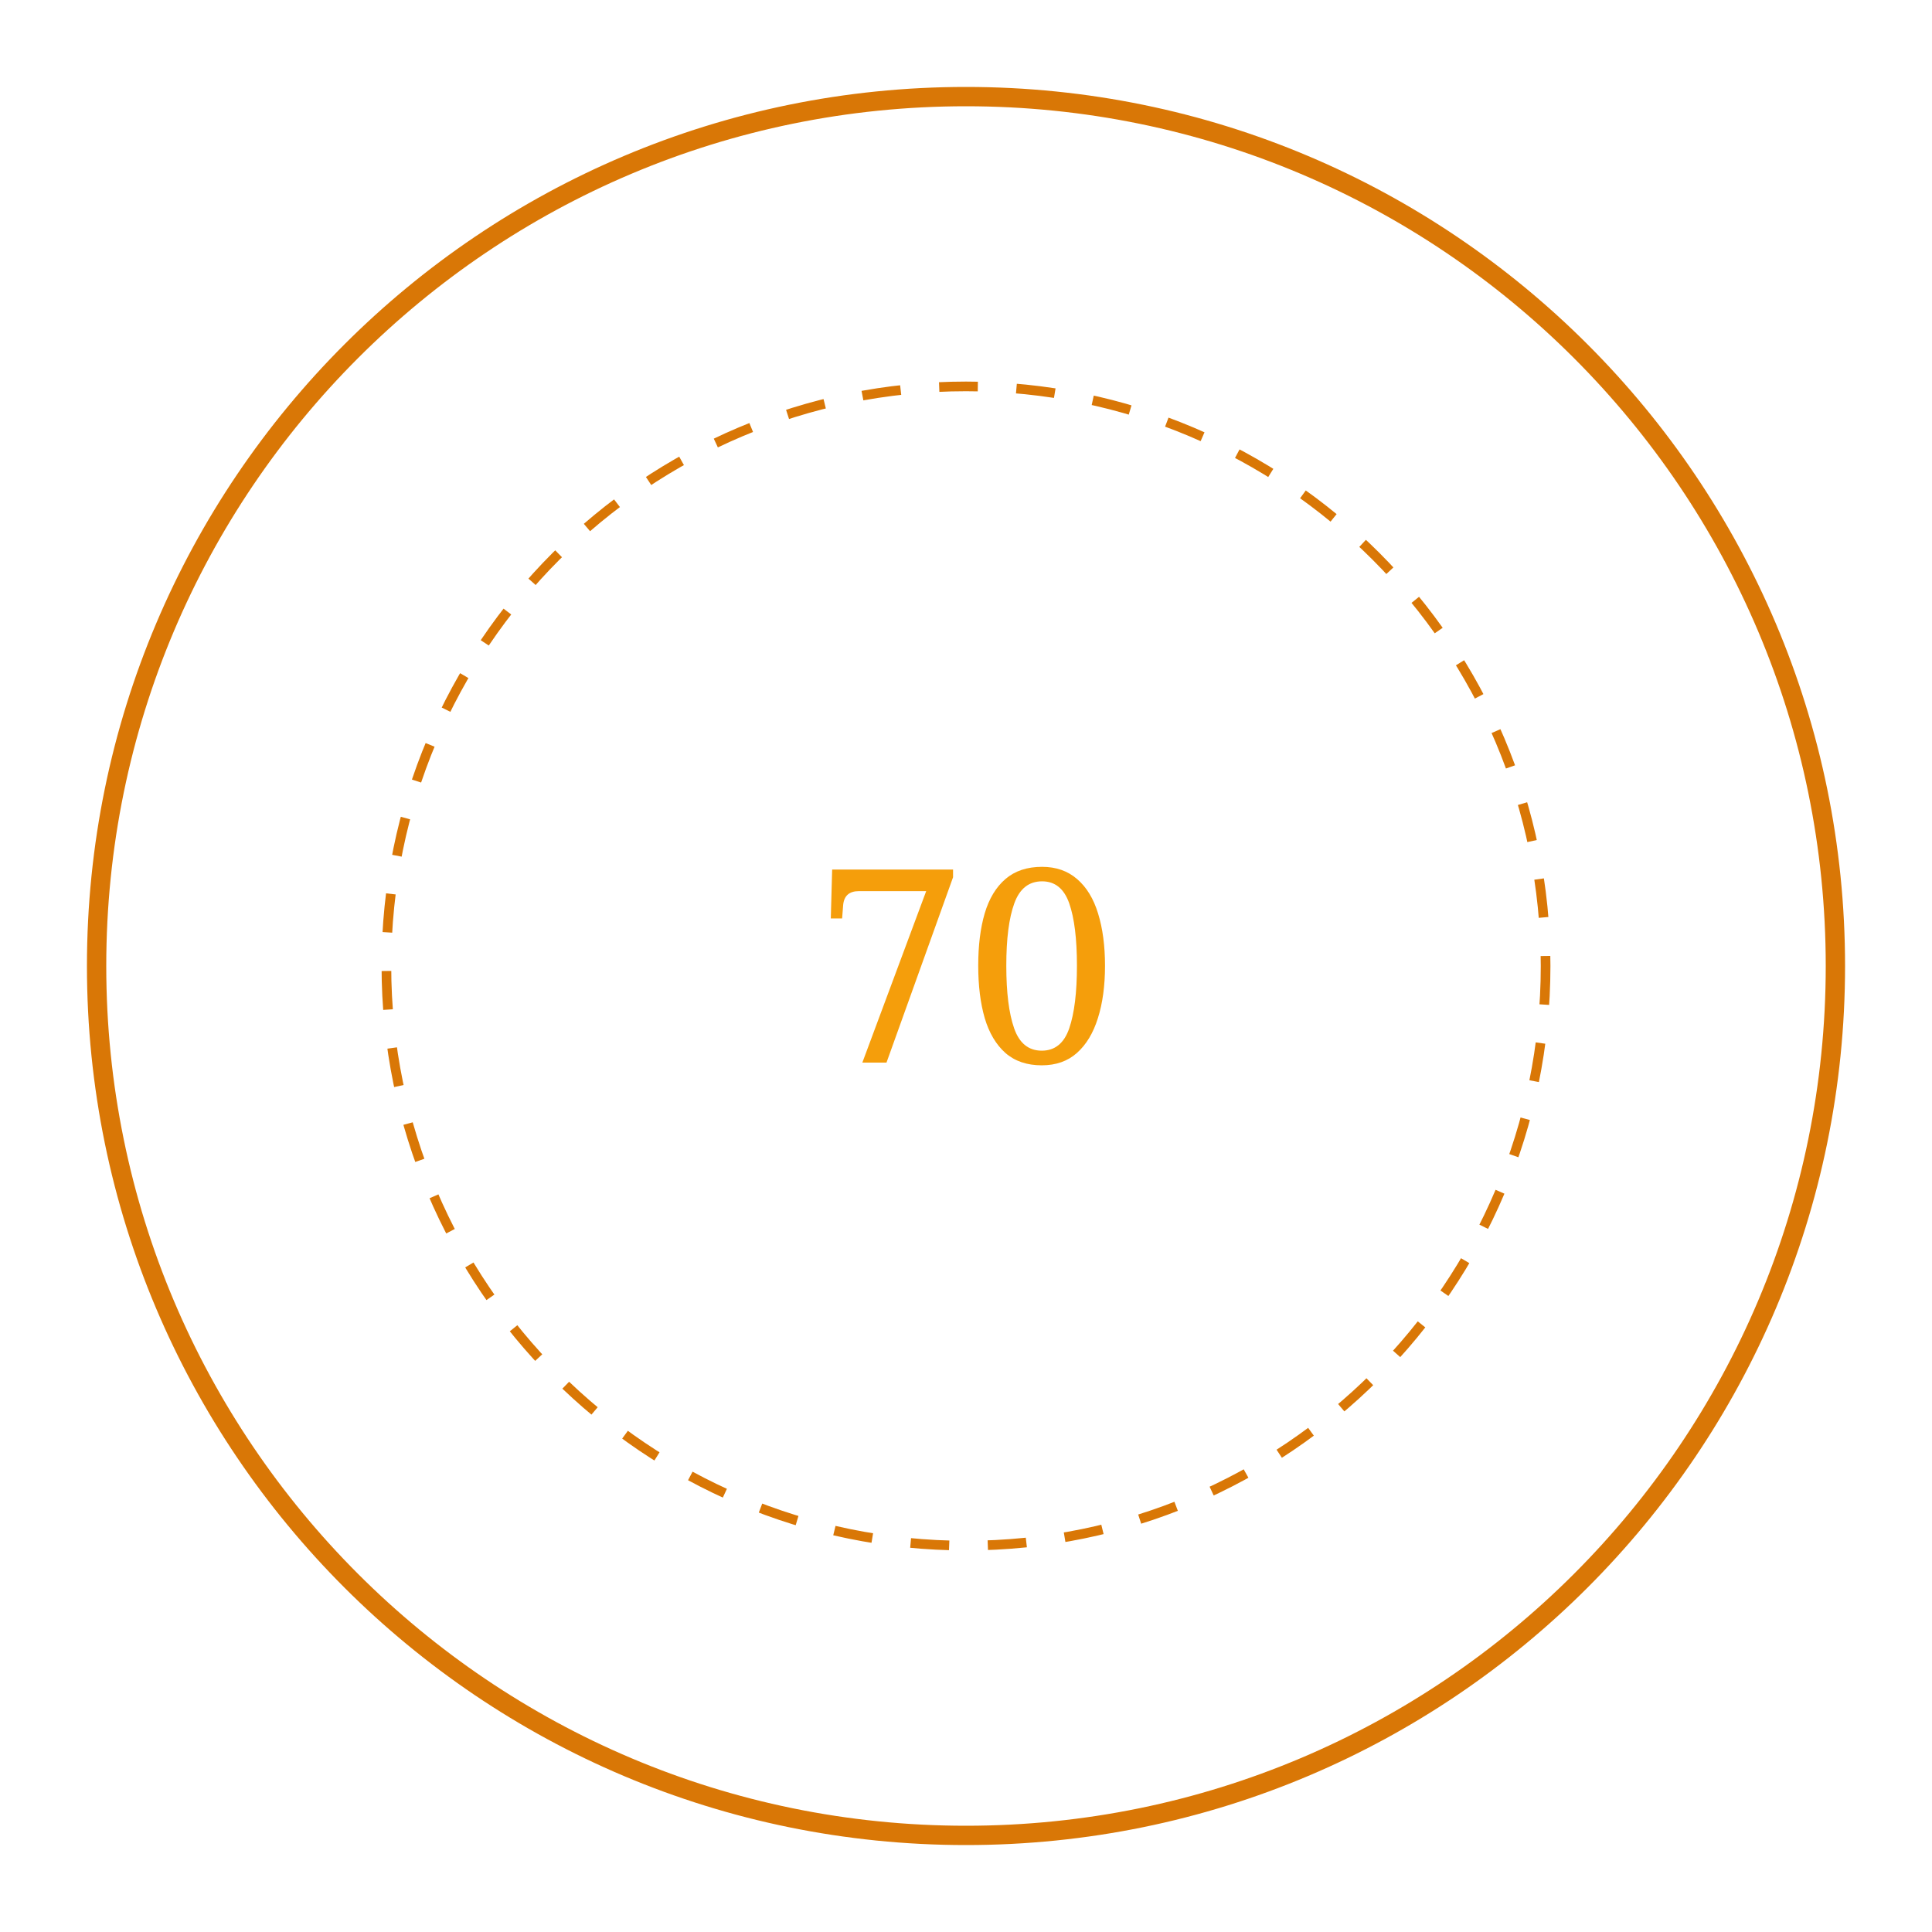
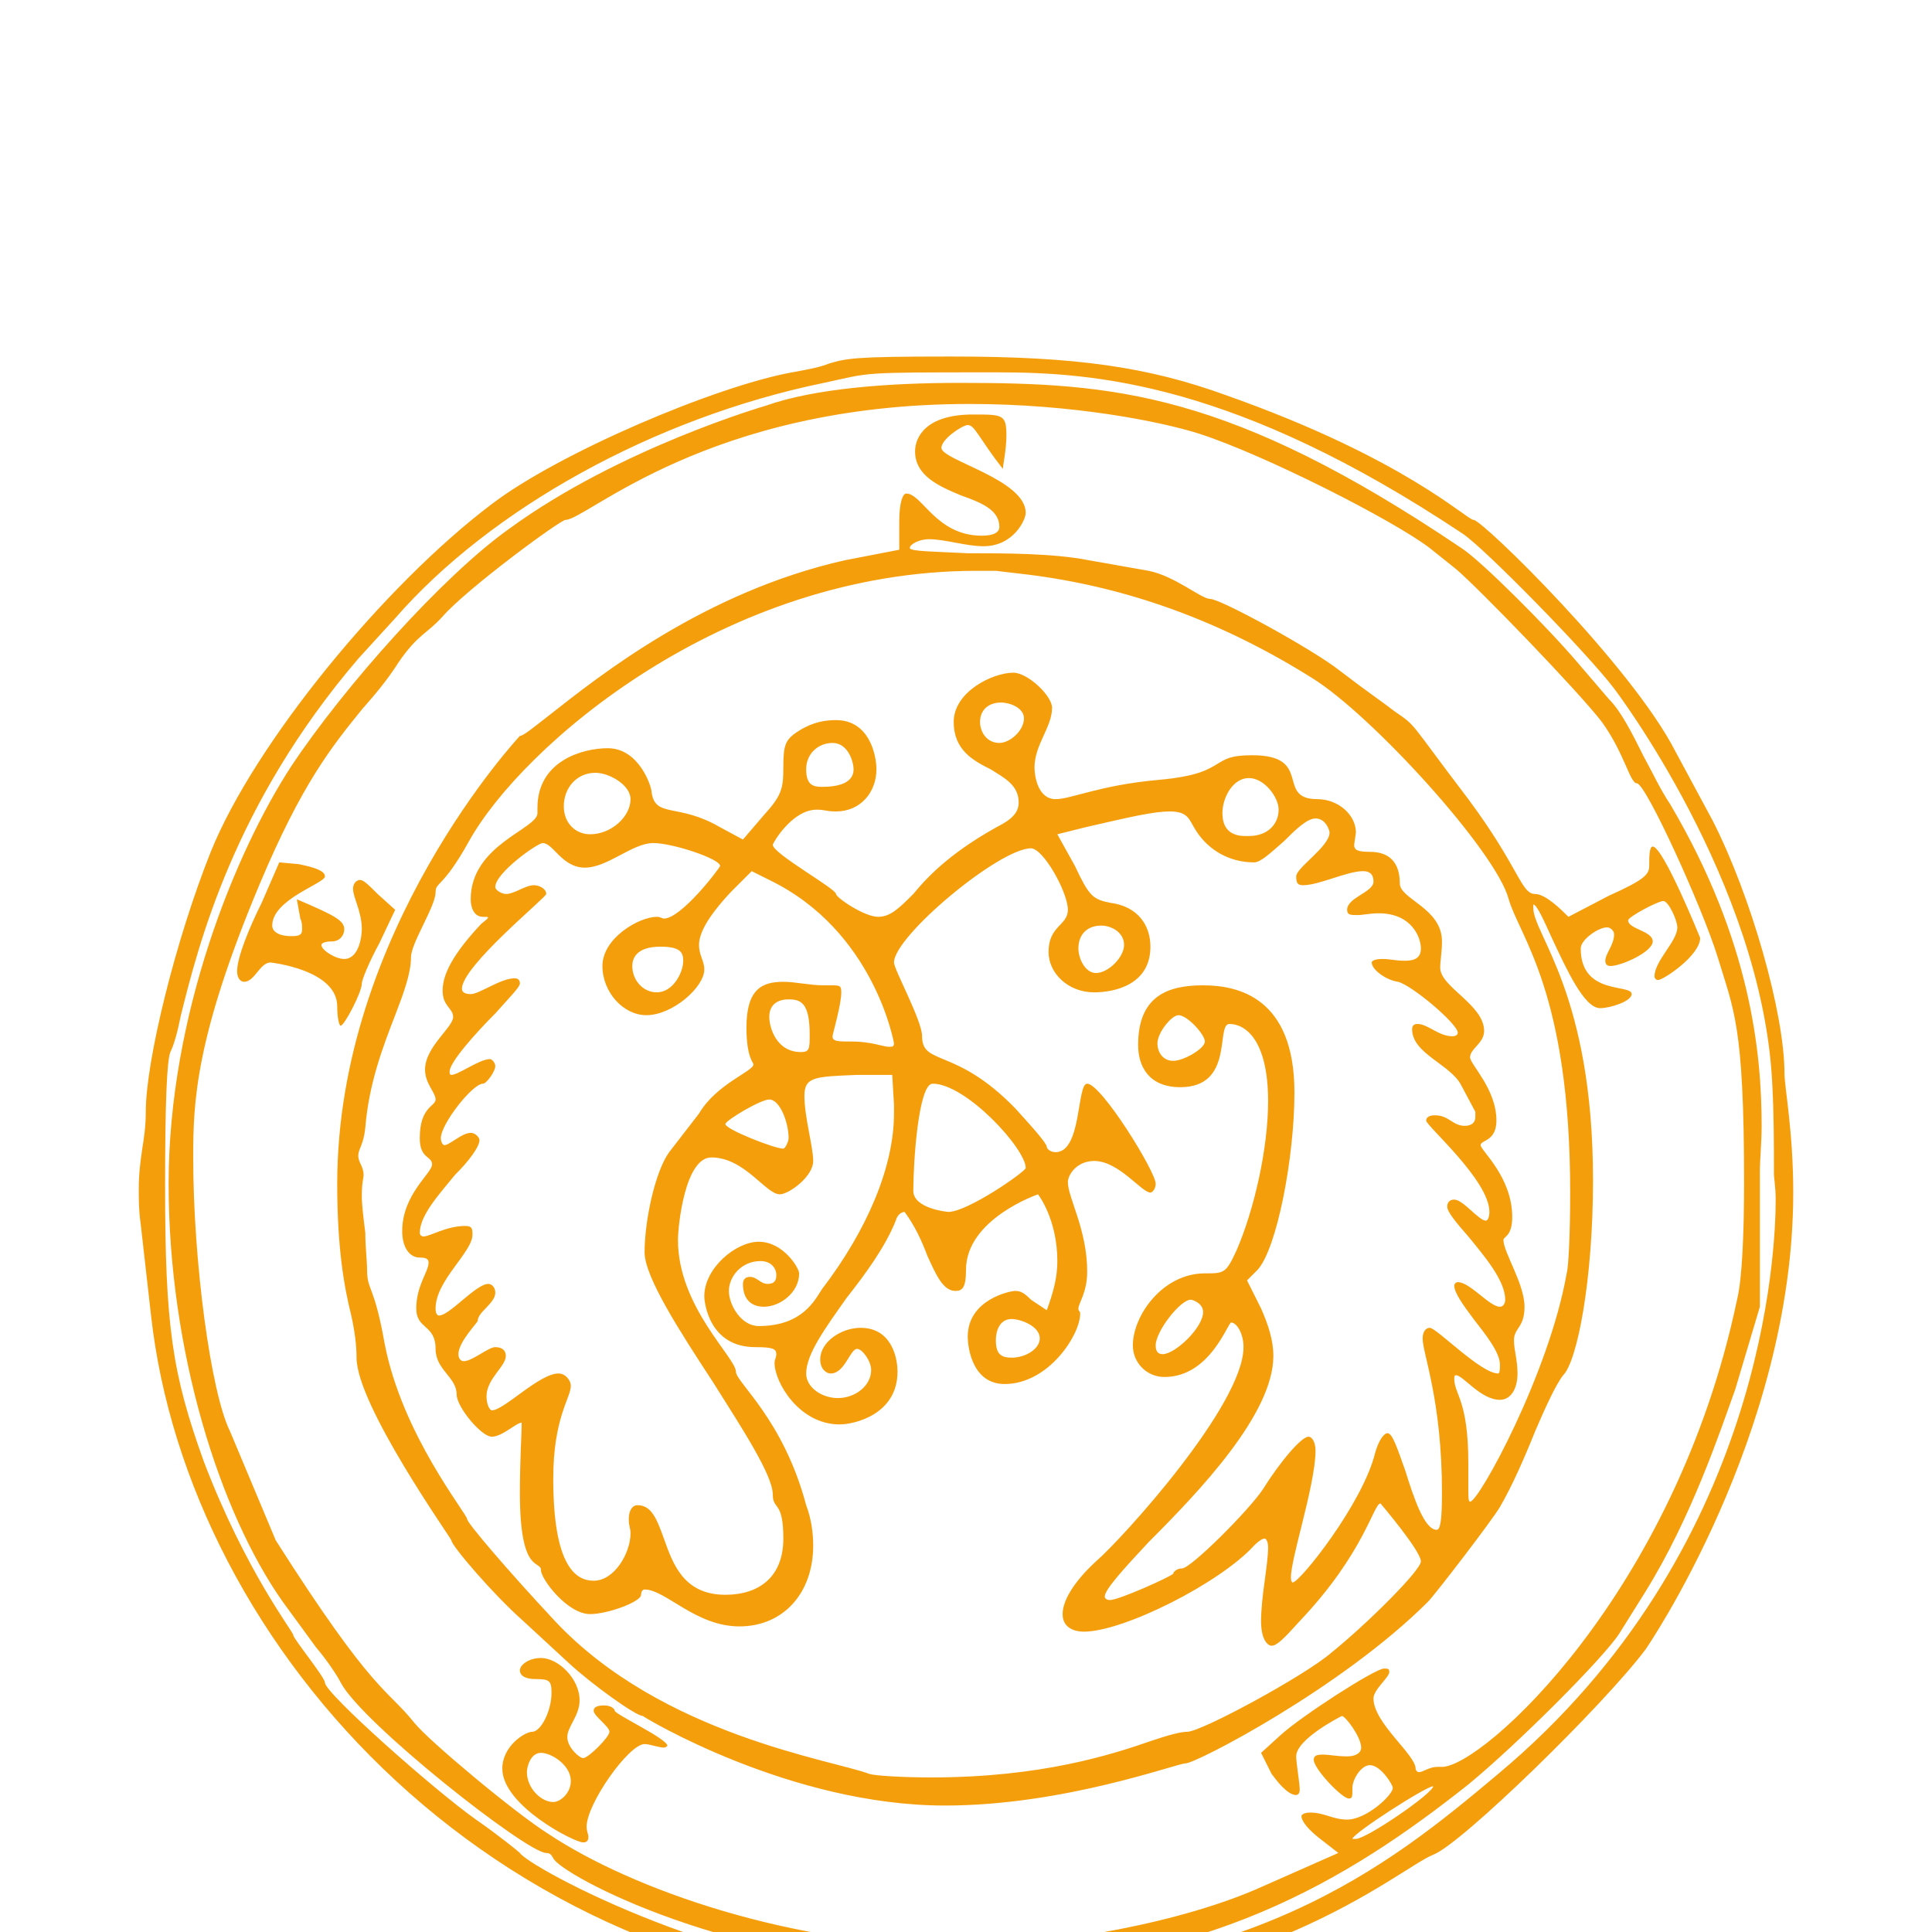
- <svg xmlns="http://www.w3.org/2000/svg" viewBox="0 0 200 200" fill="none">
-   <circle cx="100" cy="100" r="90" stroke="#d97706" stroke-width="2" />
-   <circle cx="100" cy="100" r="60" stroke="#d97706" stroke-width="1" stroke-dasharray="4 4" />
-   <text x="100" y="110" text-anchor="middle" fill="#f59e0b" font-family="serif" font-size="28">70</text>
+ <svg xmlns="http://www.w3.org/2000/svg" viewBox="-50 -50 1100 1100">
+   <g transform="translate(0, 1000) scale(1, -1)">
+     <path d="M494 -87C665 -87 746 -14 766 -6C782 0 863 79 887 111C887 111 971 233 971 371C971 406 966 431 966 439C966 473 947 540 925 583L904 622C879 671 794 754 789 754C785 754 750 789 648 825C604 841 563 847 493 847H488C437 847 432 846 422 843C417 841 412 840 401 838C357 830 268 792 230 763C169 717 95 627 70 565C50 515 33 446 33 417C33 409 32 402 31 396C30 389 29 382 29 373C29 367 29 361 30 354L36 301C57 112 234 -87 494 -87ZM479 -77C368 -77 251 -13 246 -5C245 -4 234 5 221 14C197 31 135 86 135 92C135 95 117 117 117 119C117 121 90 155 66 218C48 268 44 295 44 375C44 422 45 446 47 451C49 455 51 462 53 472C63 512 83 592 154 675L175 698C229 760 322 812 419 832C447 838 438 838 515 838H518C573 838 654 832 783 746C795 738 853 679 869 658C869 658 953 548 959 434C960 416 960 399 960 382C960 379 961 374 961 367C961 339 955 167 803 40C740 -13 661 -77 479 -77ZM499 -71C635 -71 718 -20 786 34C814 57 863 106 872 120L887 144C913 186 929 234 938 259L952 306V383C952 390 953 399 953 409C953 450 947 514 901 592C895 601 891 610 886 619C879 633 873 645 866 652L848 673C831 693 793 731 782 738C650 827 584 832 496 832C457 832 414 829 386 819C386 819 303 795 240 749C202 722 146 659 116 614C84 565 46 472 46 376C46 281 75 189 111 138L130 112C136 105 142 96 144 92C156 69 250 -5 261 -5C263 -5 264 -6 265 -8C269 -17 367 -71 499 -71ZM495 -58C402 -58 310 -26 262 6C243 18 194 59 186 69C170 89 163 85 107 173L81 235C70 257 60 332 60 391C60 422 61 459 98 547C122 604 139 625 156 646C163 654 170 662 177 673C188 689 193 689 202 699C216 715 269 754 272 754C284 754 353 820 502 820C561 820 611 810 633 803C670 791 743 754 764 738L779 726C792 715 849 656 862 639C875 621 878 604 882 604C887 604 919 534 928 505C937 475 943 467 943 377C943 349 942 322 939 310C904 143 794 44 771 44H768C764 44 760 41 758 41C757 41 756 42 756 43C756 51 732 69 732 83C732 88 741 95 741 98C741 100 740 100 738 100C733 100 691 73 679 62L668 52L674 40C677 36 683 28 688 28C689 28 690 29 690 31C690 35 688 46 688 50C688 60 714 73 714 73C716 73 725 61 725 55C725 52 722 50 717 50C711 50 707 51 703 51C699 51 698 50 698 48C698 43 714 26 718 26C720 26 720 27 720 32C720 37 725 45 730 45C736 45 743 34 743 32C743 28 728 14 717 14C709 14 704 18 696 18C693 18 691 17 691 16C691 13 695 8 703 2L712 -5L669 -24C625 -44 552 -58 495 -58ZM488 22C556 22 620 46 625 46C631 46 714 89 763 138C767 142 800 185 804 192C811 204 818 220 824 235C830 249 836 262 840 267C848 275 857 321 857 378C857 484 823 518 823 533V535C825 535 829 526 834 515C842 498 852 476 861 476C867 476 879 480 879 484C879 490 850 483 850 510C850 515 860 522 865 522C867 522 869 520 869 518C869 512 864 507 864 503C864 501 865 500 867 500C873 500 891 508 891 514C891 520 877 521 877 526C877 528 894 537 897 537C900 537 905 526 905 522C905 514 892 503 892 494C892 493 893 492 894 492C897 492 918 506 918 516C918 516 897 568 891 568C889 568 889 562 889 557C889 552 886 549 866 540L843 528C839 532 830 541 824 541C816 541 815 556 786 595C751 641 757 636 744 645C739 649 730 655 713 668C698 680 645 709 639 709C634 709 619 722 604 725L570 731C550 735 522 735 501 735C482 736 468 736 468 738C468 740 473 743 479 743C488 743 500 739 510 739C527 739 534 754 534 758C534 777 486 788 486 795C486 800 498 808 501 808C505 808 507 801 521 783C521 785 523 794 523 802C523 814 521 814 504 814C477 814 471 801 471 793C471 779 485 773 497 768C508 764 519 760 519 750C519 747 516 745 509 745C483 745 475 769 466 769C464 769 462 764 462 753V737L431 731C351 713 291 665 263 643C254 636 248 631 246 631C246 631 142 520 142 376C142 339 146 317 150 301C152 292 153 284 153 277C153 250 207 174 207 173C207 170 231 142 248 127L274 103C287 91 312 73 316 73C317 72 400 22 488 22ZM480 38C464 38 448 39 445 40C424 48 327 62 266 127C238 157 216 183 216 185C216 188 179 233 169 285C163 319 159 315 159 327C159 332 158 340 158 348C157 356 156 364 156 369C156 377 157 379 157 381C157 386 154 388 154 392C154 396 157 398 158 408C160 433 168 454 175 472C180 485 184 496 184 505C184 513 198 534 198 542C198 548 202 544 217 571C247 625 362 725 506 725H517L534 723C592 716 646 696 697 664C731 643 802 565 809 538C815 517 844 485 844 371C844 347 843 328 842 325C832 268 792 195 787 195C786 195 786 198 786 202V217C786 253 778 256 778 265C778 266 778 267 779 267C783 267 793 253 804 253C810 253 814 259 814 268C814 276 812 281 812 287C812 294 818 294 818 306C818 319 806 337 806 344C806 346 811 346 811 357C811 380 793 395 793 398C793 401 802 400 802 412C802 430 787 444 787 448C787 453 795 456 795 463C795 478 770 488 770 499C770 503 771 508 771 514C771 533 747 538 747 547C747 559 741 565 730 565C723 565 721 566 721 569L722 576C722 586 712 595 700 595C676 595 698 620 663 620C651 620 648 618 643 615C638 612 632 608 610 606C576 603 560 595 551 595C541 595 539 608 539 613C539 626 549 636 549 647C549 654 535 667 527 667C515 667 493 656 493 639C493 623 504 617 514 612C522 607 530 603 530 593C530 589 528 585 521 581C493 566 479 552 470 541C462 533 457 528 450 528C442 528 426 539 426 541C426 544 390 564 390 569C390 570 401 589 415 589C420 589 420 588 426 588C440 588 449 599 449 612C449 620 445 640 426 640C420 640 413 639 405 634C397 629 396 626 396 613C396 601 395 597 385 586L373 572L360 579C336 593 323 584 321 599C321 602 314 624 296 624C282 624 256 617 256 590V587C256 578 218 569 218 538C218 533 220 528 225 528C229 528 229 528 224 524C209 508 202 496 202 486C202 477 208 476 208 471C208 465 192 454 192 441C192 433 198 428 198 424C198 420 189 420 189 402C189 390 196 392 196 387C196 382 179 370 179 349C179 340 183 334 189 334C193 334 194 333 194 331C194 326 187 318 187 305C187 293 198 296 198 282C198 270 210 266 210 256C210 249 224 232 230 232C236 232 244 240 247 240V238C247 234 246 218 246 200C246 153 258 162 258 156C258 151 273 131 286 131C296 131 315 138 315 142C315 144 316 145 317 145C329 145 346 124 371 124C396 124 413 143 413 170C413 177 412 185 409 193C396 242 369 263 369 269C369 277 336 306 336 344C336 352 340 391 355 391C374 391 386 370 394 370C399 370 413 380 413 389C413 397 408 414 408 426C408 437 414 437 438 438H458L459 421V416C459 386 444 350 418 316C414 310 407 295 382 295C372 295 365 307 365 315C365 323 372 332 383 332C389 332 392 328 392 324C392 321 391 319 387 319C383 319 381 323 377 323C374 323 373 321 373 319C373 311 377 306 385 306C394 306 405 314 405 325C405 328 396 343 382 343C369 343 351 328 351 312C351 308 354 283 380 283C390 283 392 282 392 279C392 277 391 276 391 274C391 263 405 239 428 239C437 239 461 245 461 269C461 278 457 294 440 294C429 294 417 286 417 276C417 271 420 268 423 268C431 268 434 282 438 282C441 282 446 275 446 270C446 261 437 254 427 254C418 254 409 260 409 268C409 279 420 294 432 311C443 325 454 340 460 355C461 359 464 360 465 360C471 352 475 343 478 335C483 324 487 315 494 315C498 315 500 317 500 327C500 356 541 370 541 370C541 370 552 356 552 332C552 323 550 315 546 304L537 310C533 314 531 315 528 315C525 315 501 310 501 289C501 282 504 262 522 262C547 262 565 290 565 302C565 304 564 303 564 305C564 308 569 314 569 326C569 350 558 368 558 377C558 381 563 389 573 389C587 389 600 371 605 371C606 371 608 373 608 376C608 383 577 433 569 433C563 433 566 394 551 394C548 394 546 396 546 397C546 399 538 408 528 419C494 454 475 443 475 460C475 469 459 498 459 502C459 517 519 567 537 567C544 567 558 542 558 532C558 523 547 523 547 508C547 496 558 485 573 485C584 485 605 489 605 511C605 523 598 534 582 536C572 538 570 540 562 557L552 575L568 579C594 585 607 588 616 588C627 588 627 583 631 577C638 566 650 559 664 559C668 559 674 565 681 571C687 577 694 584 699 584C705 584 707 577 707 576C707 568 688 556 688 551C688 547 689 546 692 546C701 546 717 554 726 554C729 554 732 553 732 548C732 542 717 539 717 532C717 529 719 529 723 529C726 529 730 530 735 530C754 530 759 516 759 510C759 505 756 503 750 503C744 503 742 504 737 504C733 504 731 503 731 502C731 498 739 492 746 491C754 489 780 467 780 462C780 461 779 460 777 460C769 460 763 467 757 467C755 467 754 466 754 464C754 450 776 444 782 432L790 417V414C790 411 788 409 784 409C777 409 775 415 767 415C764 415 762 414 762 412C762 409 798 378 798 360C798 357 797 355 796 355C792 355 783 367 778 367C775 367 774 365 774 363C774 360 779 354 786 346C795 335 807 321 807 310C807 308 806 306 804 306C798 306 787 320 780 320C779 320 778 319 778 318C778 314 783 307 789 299C796 290 804 280 804 273C804 271 804 268 803 268C793 268 768 294 764 294C762 294 760 292 760 288C760 279 771 253 771 200C771 184 770 179 768 179C761 179 755 197 750 213C746 224 743 234 740 234C738 234 735 230 733 223C726 194 690 149 686 149C686 149 685 149 685 152C685 157 688 169 691 181C695 197 699 214 699 224C699 229 697 232 695 232C691 232 679 218 669 202C661 190 628 157 623 157C620 157 618 155 618 154C616 152 587 139 582 139C580 139 579 140 579 141C579 145 590 157 604 172C633 201 675 245 675 278C675 287 672 296 668 305L660 321L666 327C677 339 687 391 687 428C687 482 655 489 635 489C615 489 598 483 598 455C598 443 604 431 622 431C653 431 642 467 650 467C659 467 672 458 672 423C672 396 664 361 654 338C648 325 647 325 636 325C612 325 595 301 595 284C595 274 603 266 613 266C639 266 649 297 651 297C654 297 658 291 658 283C658 250 589 174 574 161C562 150 555 139 555 131C555 123 562 121 567 121C590 121 645 149 664 170C667 173 669 174 670 174C671 174 672 172 672 169C672 159 668 141 668 127C668 116 672 113 674 113C677 113 681 117 690 127C727 166 732 194 736 194C736 194 759 167 759 161C759 156 729 126 708 109C693 96 634 64 626 64C622 64 615 62 606 59C583 51 543 38 480 38ZM519 627C512 627 508 633 508 639C508 645 512 650 520 650C525 650 533 647 533 641C533 634 525 627 519 627ZM418 602C413 602 409 603 409 612C409 621 416 627 424 627C433 627 436 616 436 612C436 604 427 602 418 602ZM286 575C278 575 271 581 271 591C271 601 278 610 289 610C297 610 309 603 309 595C309 585 298 575 286 575ZM659 574C649 574 646 580 646 587C646 596 652 607 661 607C670 607 678 596 678 589C678 581 672 574 661 574ZM363 142C339 142 333 160 328 174C324 185 321 193 313 193C310 193 308 190 308 185C308 181 309 180 309 177C309 166 300 150 288 150C278 150 265 158 265 208C265 243 275 254 275 261C275 264 272 268 268 268C257 268 237 247 230 247C229 247 227 250 227 255C227 265 238 272 238 278C238 281 236 283 232 283C228 283 219 275 214 275C212 275 211 277 211 279C211 286 222 297 222 298C222 303 232 308 232 314C232 317 230 319 228 319C221 319 206 301 200 301C199 301 198 302 198 305C198 321 219 337 219 347C219 350 219 352 215 352C204 352 195 346 191 346C190 346 189 347 189 348C189 358 200 370 209 381C217 389 223 397 223 401C223 402 221 405 218 405C213 405 206 398 203 398C202 398 201 400 201 402C201 410 219 433 225 433C227 433 232 440 232 443C232 445 230 447 229 447C223 447 211 438 207 438C206 438 206 439 206 440C206 445 220 461 232 473C240 482 246 488 246 490C246 492 245 493 243 493C235 493 223 484 218 484C215 484 213 485 213 487C213 500 261 539 261 541C261 544 257 546 254 546C249 546 243 541 238 541C236 541 232 543 232 545C232 553 256 570 259 570C265 570 270 556 283 556C296 556 310 570 322 570C333 570 360 561 360 557C360 556 338 527 328 527C327 527 326 528 324 528C314 528 293 516 293 500C293 485 305 472 318 472C333 472 351 488 351 498C351 503 348 506 348 512C348 518 352 527 366 542L378 554L388 549C448 520 459 456 459 456C459 454 458 454 456 454C453 454 446 457 435 457C427 457 424 457 424 460C424 461 429 478 429 485C429 489 428 489 423 489H419C411 489 403 491 396 491C384 491 375 487 375 465C375 448 379 445 379 444C379 440 358 433 348 416L331 394C323 383 317 355 317 337C317 323 337 292 356 263C373 236 390 210 390 199C390 190 396 196 396 174C396 152 382 142 363 142ZM144 466C146 466 156 485 156 490C156 492 160 502 166 513L175 532L165 541C160 546 157 549 155 549C153 549 151 547 151 544C151 539 156 531 156 521C156 516 154 504 146 504C141 504 133 509 133 512C133 513 135 514 139 514C143 514 146 517 146 521C146 526 140 529 119 538L121 527C122 525 122 523 122 521C122 518 121 517 116 517C108 517 105 520 105 523C105 538 135 547 135 551C135 554 130 556 120 558L109 559L99 536C92 522 85 505 85 497C85 493 87 491 89 491C95 491 98 502 104 502C104 502 142 498 142 477C142 471 143 466 144 466ZM574 496C568 496 564 504 564 510C564 518 569 523 577 523C583 523 590 519 590 512C590 505 581 496 574 496ZM324 485C316 485 310 492 310 500C310 504 312 511 326 511C337 511 339 508 339 503C339 496 333 485 324 485ZM406 451C392 451 388 465 388 471C388 479 394 481 399 481C406 481 411 479 411 461C411 453 411 451 406 451ZM618 446C612 446 609 451 609 456C609 462 617 472 621 472C626 472 636 461 636 457C636 453 624 446 618 446ZM490 360C489 360 470 362 470 372C470 389 473 433 481 433C500 433 534 396 534 385C534 383 501 360 490 360ZM396 396C391 396 363 407 363 410C363 412 383 424 388 424C394 424 399 411 399 402C399 400 397 396 396 396ZM612 279C609 279 608 281 608 284C608 292 622 310 628 310C629 310 635 308 635 303C635 294 619 279 612 279ZM526 277C520 277 517 279 517 287C517 292 519 299 526 299C531 299 542 295 542 288C542 282 534 277 526 277ZM282 1C284 1 285 2 285 4C285 6 284 7 284 10C284 23 308 57 317 57C320 57 325 55 328 55C329 55 330 56 330 56C330 60 300 74 300 76C300 77 298 79 294 79C290 79 288 78 288 76C288 73 297 67 297 64C297 61 285 49 282 49C280 49 273 55 273 61C273 67 280 73 280 82C280 94 268 106 258 106C251 106 246 102 246 99C246 96 249 94 255 94C263 94 264 93 264 86C264 76 258 64 253 64C249 64 236 56 236 43C236 22 277 1 282 1ZM265 24C258 24 250 32 250 41C250 44 252 52 258 52C264 52 275 45 275 36C275 29 269 24 265 24ZM720 3C720 6 762 33 766 33C766 29 728 3 722 3Z" fill="#f59e0b" stroke="none" />
+   </g>
</svg>
